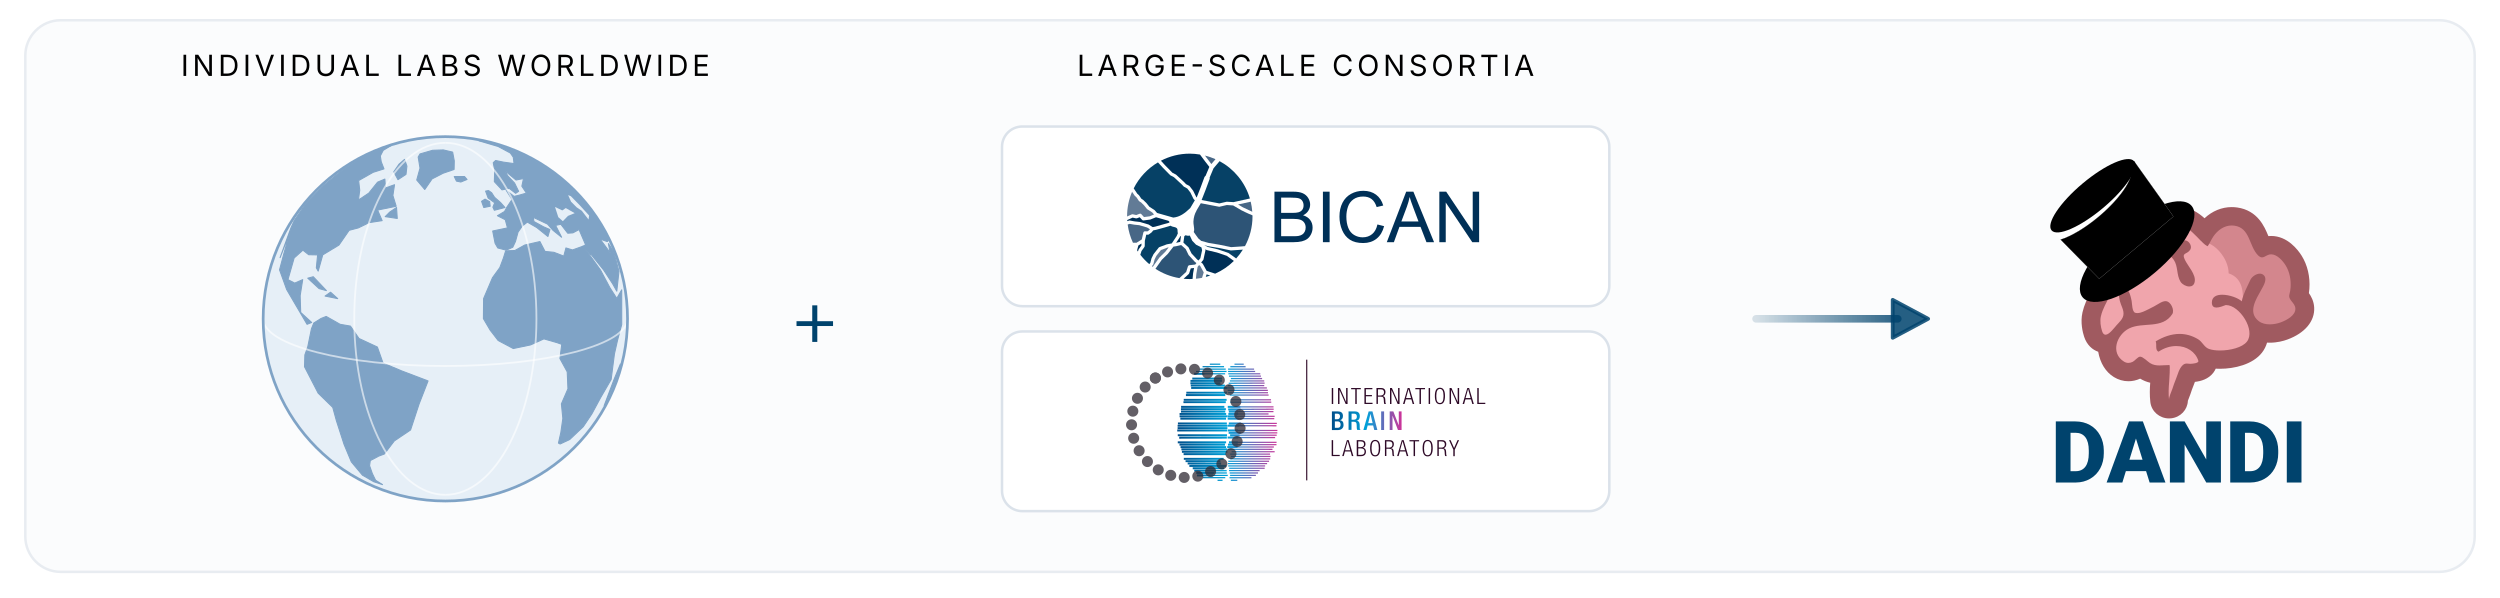
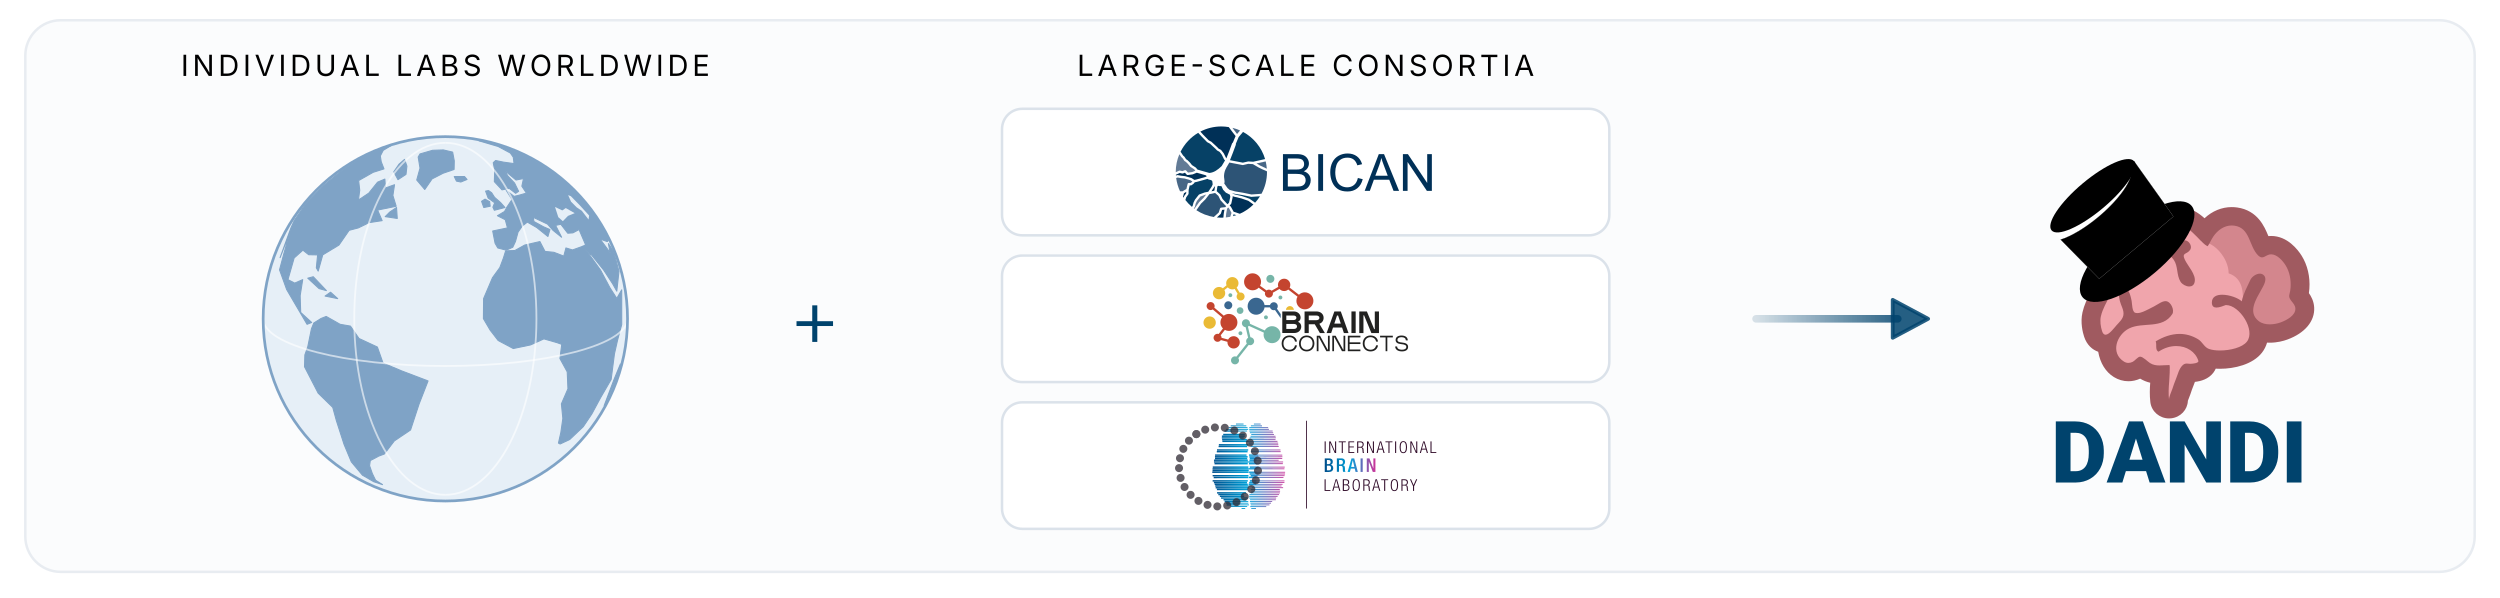
<svg xmlns="http://www.w3.org/2000/svg" viewBox="24 0 988 236" width="988" height="236" font-family="Inter, 'Helvetica Neue', Arial, sans-serif">
  <defs>
    <g id="globe">
      <circle r="100" fill="#e6eff7" />
      <g fill="#7fa3c6" stroke="#7fa3c6" stroke-width=".6" stroke-linejoin="round">
        <path d="M-29.6,-95.2 L-34.1,-92.5 -35.7,-89.4 -35.2,-86.2 -33.7,-82.3 -39.7,-80.4 -47.6,-75.9 -47,-70.6 -47.7,-65.2 -42,-69 -37.2,-75 -33.2,-76.7 -32.9,-71.8 -27.9,-73.6 -28.8,-67.7 -27,-61.8 -37.2,-59.7 -34.7,-53.9 -41.9,-52.8 -47.8,-49.9 -52.8,-48.6 -58.4,-40.5 -67.3,-35.1 -69.8,-26.2 -70.8,-28 -70.1,-35.1 -75,-35.2 -78.2,-37.7 -83,-33.4 -86.4,-21.5 -82.7,-19.6 -78.3,-21.5 -79.7,-12.7 -79.4,-3.5 -73.4,2 -75.9,3 -82.6,-8.4 -87.1,-16.1 -91,-26.9 -88.6,-35.9 -85.3,-47.6 -90.7,-33.6 -84.7,-50 -82.9,-54 -76.4,-63.5 -66.7,-73.3 -56.5,-81.7 -47,-88.1 A100,100 0 0 1 -29.6,-95.2 Z" />
        <path d="M-11.3,-71 L-7.3,-76.8 -1.3,-79.9 4.8,-82 4.9,-86.7 4,-91.5 -1.1,-92.7 -7,-92.5 -13.9,-90.5 -14.9,-88.8 -13.9,-82.7 -15.7,-76.2 Z" />
        <path d="M-22.4,-87.5 L-21.1,-83.8 -21.6,-79.3 -26,-76.4 -28.3,-80.7 -25.4,-84.9 Z" />
        <path d="M-26.4,-55.1 L-26.8,-61.1 -30.5,-58.6 -33,-56.1 Z" />
        <path d="M-75.5,-22.3 L-72.5,-23.1 -65.3,-15.5 -69.3,-16.6 Z" />
        <path d="M-63,-14.6 L-59.1,-11.1 -66,-12.5 Z" />
        <path d="M-72.2,2.3 L-68.2,-0.2 -65.4,-1.3 -57.8,3 -52.1,4 -47.4,10.8 -37.3,15.5 -34.2,24.3 -24.2,28.5 -9.5,34.1 -14.4,46.7 -19.1,61 -28,67 -33.5,74.2 -36.7,75.4 -41.2,77.8 -41.6,80.6 -40.1,84.9 -38.3,88.6 -34.5,91 -39.3,89.4 -45.5,85.8 -51.6,78.5 -55.6,68.9 -59.8,55.9 -61.8,48.6 -69.8,40.8 -77.3,26.3 -77.1,19.8 -75.5,15.3 -73.5,5.5 Z" />
        <path d="M33.1,-37.3 L31.9,-33.4 29.9,-28.1 25.9,-22.6 21,-11.1 20.9,-0.1 24.6,6.2 29,11.9 37.3,16.3 46.8,14.3 54.1,11 61.4,13.1 63.9,14 62.9,21.8 66.9,29.1 67.3,38.4 63.7,46.7 64.5,54.7 63.4,62.4 62.1,68.2 63,68.7 68.3,66.2 75.7,59.2 80.4,52.2 85.2,43.3 91,33.3 92.8,19.3 94.5,11.8 96.8,3.1 96.8,-15.9 94.1,-11.2 90.3,-17.1 85.2,-26.7 79.6,-34.5 76.9,-37.8 75.4,-39.8 69.8,-37.8 66.2,-38.9 65,-34.4 59.6,-36.5 54.7,-37 51.9,-42.4 43.6,-40.5 38.2,-37.5 Z" />
        <path d="M96.1,24.8 L94,32.8 88.3,45.4 87.2,47.6 92.6,33.3 Z" />
        <path d="M33.4,-37.7 L28.8,-38.9 27.3,-41.5 26,-48.2 34.1,-49.9 32.9,-54.4 28.6,-56.6 32.5,-58.9 33.8,-61.3 36.6,-65.5 33.4,-70.6 37.7,-67.2 40.3,-67.8 44.5,-69 42,-72.8 42.9,-77 38.8,-76.2 32.7,-81.3 34.3,-78.4 38,-74.5 40.2,-70 38.6,-68.9 35.1,-71.6 31.1,-70.8 26.9,-75.3 27.1,-81.6 26.3,-85.7 27.6,-86.9 31.9,-86 37.7,-85.2 37.3,-88.7 35.7,-91 29,-94.6 18.5,-97.7 A100,100 0 0 1 90,-43.7 L88.9,-42.4 84.9,-43.8 89.2,-38 90.5,-36 89.5,-41.3 92.4,-36.9 95.3,-26.1 94.1,-15.2 91.8,-19.3 86.9,-26.8 79.8,-35.6 79.6,-35.3 76.9,-37.8 75.4,-39.8 77,-40.6 73.4,-49 70,-47.2 67.2,-47 63.4,-51.9 60.5,-51.3 63.8,-44.8 59.1,-48.6 56.1,-52 48.3,-55.7 48.6,-53.4 53.9,-50.5 57.4,-49 56.3,-45.2 50.2,-50.1 45,-53.1 42.2,-50.9 39.9,-47.6 38.5,-42.5 37,-39.3 Z" />
        <path d="M26.9,-59.6 L32.7,-61.1 30.4,-63.7 27,-66.7 25.4,-69.2 23.7,-70.4 22.1,-70.1 23.5,-66.3 27.1,-63.7 26.1,-61.3 Z" />
        <path d="M21.1,-61.1 L19.9,-64.5 21.8,-65.7 24.3,-64.3 24.6,-61.8 Z" />
        <path d="M6.1,-75.6 L4.9,-78.1 10.5,-78.1 11.9,-76.5 8.5,-75.1 Z" />
      </g>
      <g fill="#e6eff7">
        <path d="M64.5,-53.6 L62,-55.8 60.2,-61.4 64.2,-59.5 66.1,-60.8 71,-58 67.3,-56.5 Z" />
        <path d="M67.4,-67.9 L68.9,-67.3 73.8,-62.3 78.9,-56.7 78.6,-54.5 74.9,-59.3 72.1,-61.2 69,-64.3 Z" />
      </g>
      <g fill="none" stroke="#ffffff" stroke-opacity=".6" stroke-width="1">
        <path d="M-100,0 A100,25.9 0 0 0 100,0" />
        <path d="M0,-96.6 A50,96.6 0 0 0 0,96.6" />
        <path d="M0,-96.6 A50,96.6 0 0 1 0,96.6" />
      </g>
      <circle r="100" fill="none" stroke="#7fa3c6" stroke-width="1.5" />
    </g>
  </defs>
  <rect width="1120" height="620" fill="#ffffff" />
  <rect x="34" y="8" width="968" height="218" rx="14" fill="#fbfcfd" stroke="#e8ecf1" />
  <text x="200" y="30" font-size="11.5" font-weight="400" letter-spacing="1.5" fill="#000000" text-anchor="middle">INDIVIDUAL LABS WORLDWIDE</text>
  <use href="#globe" transform="translate(200,126) scale(.72)" />
  <text x="346" y="137" font-size="32" font-weight="300" fill="#00436d" text-anchor="middle">+</text>
  <text x="540" y="30" font-size="11.5" font-weight="400" letter-spacing="1.5" fill="#000000" text-anchor="middle">LARGE-SCALE CONSORTIA</text>
  <g>
-     <rect x="420" y="50" width="240" height="71" rx="8" fill="#fff" stroke="#dbe2ea" />
-     <svg x="465.5" y="58" width="149" height="55" viewBox="0 0 85.5 31.5">
+     <rect x="420" y="43" width="240" height="50" rx="8" fill="#fff" stroke="#dbe2ea" />
+     <svg x="485.8" y="48" width="108.4" height="40" viewBox="0 0 85.5 31.5">
      <g fill="#486786">
        <path d="M5.579,20.992l.361-1.567c.042-.166.186-.281.359-.29l.554.027.446-.323.131-.16-.652-.407-1.766-.514-1.125-.12-1.053-.185-.45.15c.19,1.457.6,2.841,1.196,4.125l.804.014,1.194-.75Z" />
        <path d="M28.517,13.706c.837.418,1.636.793,2.125,1.002-.057-.78-.176-1.541-.354-2.281l-2.864.638,1.093.641Z" />
        <path d="M22.3,2.787c-.766-.345-1.568-.619-2.398-.825l1.459,1.929.939-1.104Z" />
      </g>
      <g fill="#2d5476">
        <path d="M26.301,13.276l-1.441-.091-1.683.394-.07-.006-4.139-.796-.941,1.59c.005.009-.01.059-.042.114-.411.711-.636,1.501-.688,2.416-.019.331.03.646.081.981.038.247.077.503.088.771.01.231-.022.448-.097.658l1.027,1.438.668.571,1.734.474,2.372.388,2.673.554,2.392-.161.755-.068c1.086-2.009,1.704-4.308,1.704-6.752,0-.078-.01-.153-.012-.231-.817-.297-2.443-1.114-2.524-1.155l-1.858-1.088Z" />
        <path d="M16.051,27.09c.044-.143.17-.244.319-.26l1.331-.147.276-.339-.344-.263-1.429-1.551-.662-1.355-1.021-.912-1.134.255-.618.096-1.281,1.65-1.354,1.326-1.452,2.05c1.612,1.058,3.452,1.788,5.43,2.119l1.541-1.412.399-1.258Z" />
      </g>
      <g fill="#003057">
        <path d="M2.872,16.698l1.122.198,1.165.129,1.969.579.937.586.548-.104,3.219-.911c0-.062.005-.125.014-.188,0-.048-.135-.213-.347-.269l-2.683-.764-1.293.524-1.531.2c-.121.019-.241-.024-.327-.12l-.552-.603-.621.238c-.062.026-.144.033-.22.016l-.766-.171-1.214.549c.005.083.006.168.013.25l.444-.148.124.007Z" />
        <path d="M3.945,22.484c.013.023.024.047.037.07l.019-.069h-.056Z" />
        <path d="M5.504,22.355l.012-.438-.703.441-.293,1.082c.064.099.121.202.187.299l.172-.52.625-.863Z" />
        <path d="M12.538,5.865l.819.425,1.854,1.72.405.435.754.395.075.081.788,1.018.732,1.48.069.06.863-2.2.887-2.398c.049-.132.144-.243.267-.315l.857-2.033-.933-1.199-1.193-1.599c-.754-.124-1.522-.204-2.311-.204-2.362,0-4.585.585-6.546,1.604l.916,1.003,1.696,1.729Z" />
        <path d="M14.143,20.587l-.772,1.166.919-.207.172-1.24c-.057-.018-.112-.04-.165-.066l-.155.348Z" />
        <path d="M22.66,23.959l-2.311-.552-.368-.18.041.185-.012.108-.441,2.037-.063.099-.458.562.339.258.059.088.852,1.551,1.929.634c1.589-.704,3.026-1.685,4.245-2.891-.58-.401-1.445-1.029-1.62-1.156l-2.191-.742Z" />
        <path d="M17.437,27.466l-.745.083-.355,1.121c-.022.066-.059.123-.108.166l-1.163,1.065c.463.045.931.071,1.405.071.213,0,.419-.023.63-.032l.122-1.287.213-1.188Z" />
      </g>
      <g fill="#627b96">
        <path d="M3.554,15.283l.775.172.752-.289c.146-.056.306-.018.411.096l.595.648,1.277-.166.996-.411-.388-.455-1.199-.777-.662-.827-.666-.662-.48-.312-.063-.08-.526-.788-.371-.328-.623-.919c-.728,1.71-1.132,3.59-1.132,5.566,0,.011.002.022.002.034l1.059-.478c.08-.035.163-.043.243-.022Z" />
        <path d="M10.93,23.765l.76-.983-.243.038-1.512.57-1.058,1.339-.389.793-.282,1.101-.055.087-.279.349c.066.05.132.1.199.149l1.495-2.102,1.364-1.34Z" />
        <path d="M18.826,26.991l-.252-.192-.328.401-.28,1.555-.109,1.147c.471-.046.935-.115,1.391-.205l.387-1.232-.809-1.474Z" />
      </g>
      <g fill="#064166">
        <path d="M7.792,25.259l.458-.93,1.163-1.484c.038-.052.097-.096.165-.121l1.682-.626,1.124-.209,1.105-1.662.277-.631c-.054-.185-.06-.37-.065-.536-.012-.365-.032-.564-.33-.738-.16-.093-.329-.129-.507-.166-.229-.049-.485-.103-.736-.285l-1.291.382-2.054.563-.587.113-.408.484-.601.435c-.08.056-.16.064-.199.069l-.386-.019-.323,1.403-.027,1.189c-.003.077-.027.148-.07.209l-.659.91-.27.857c.604.776,1.281,1.491,2.031,2.126l.232-.29.276-1.045Z" />
        <path d="M20.977,6.945c.031.122.024.25-.021.369l-.891,2.408-.913,2.325,4.016.772,1.687-.387,1.529.096,3.718-.829c-1.083-3.648-3.583-6.686-6.87-8.465l-1.373,1.616-.881,2.094Z" />
        <path d="M4.941,10.947l.544.797.434.289.751.739.647.808,1.194.773.541.637c.022,0,.046.006.071.014l3.604,1.025c1.474-.136,2.606-.958,3.845-2.152l1.046-1.767-.292-.292-.728-1.487-.701-.893-.791-.438-.427-.46-1.791-1.66-.85-.452-1.743-1.776-1.043-1.14c-2.355,1.392-4.27,3.439-5.498,5.896l.813,1.21.371.329Z" />
        <path d="M25.808,23.486l-.069-.011-2.705-.561-2.395-.394-.897-.244.862.431,2.264.532,2.375.817c.12.088,1.175.852,1.745,1.244.565-.621,1.075-1.29,1.523-2.004l-.214.019-2.488.169Z" />
        <path d="M16.471,20.108c-.165.037-.333.047-.517.031-.18-.017-.27-.054-.347-.091-.018-.009-.038-.012-.102,0-.024.006-.087.054-.128.086-.045.034-.093.071-.147.104l-.204,1.469,1.161,1.075.667,1.365,1.283,1.379.314.235.417-.511.393-1.812-.141-.634-1.235-.63-.858-.891-.555-1.178Z" />
        <path d="M20.1,29.487c.348-.092.69-.194,1.026-.31l-.842-.277-.184.587Z" />
      </g>
      <g fill="#003057">
        <path d="M35.671,21.608v-11.453h4.297c.875,0,1.577.116,2.105.348.528.232.942.589,1.242,1.07.3.482.449.986.449,1.512,0,.489-.133.95-.398,1.383s-.667.781-1.203,1.047c.692.203,1.226.55,1.598,1.039s.559,1.067.559,1.734c0,.536-.113,1.035-.34,1.496s-.507.816-.84,1.066-.751.438-1.254.566-1.118.191-1.848.191h-4.367ZM37.187,14.967h2.477c.672,0,1.153-.044,1.445-.133.386-.114.676-.305.871-.57s.293-.599.293-1c0-.38-.091-.715-.273-1.004s-.442-.486-.781-.594c-.339-.106-.919-.16-1.742-.16h-2.289v3.461ZM37.187,20.256h2.852c.489,0,.833-.019,1.031-.055.349-.062.641-.167.875-.312s.427-.358.578-.637.227-.601.227-.965c0-.427-.109-.798-.328-1.113s-.522-.536-.91-.664-.946-.191-1.676-.191h-2.648v3.938Z" />
        <path d="M46.663,21.608v-11.453h1.516v11.453h-1.516Z" />
        <path d="M59.022,17.592l1.516.383c-.317,1.245-.89,2.194-1.715,2.848s-1.835.98-3.027.98c-1.234,0-2.238-.251-3.012-.754s-1.362-1.23-1.766-2.184-.605-1.977-.605-3.07c0-1.192.228-2.233.684-3.121s1.104-1.562,1.945-2.023,1.767-.691,2.777-.691c1.146,0,2.109.292,2.891.875.781.584,1.325,1.404,1.633,2.461l-1.492.352c-.266-.833-.651-1.439-1.156-1.82-.505-.38-1.141-.57-1.906-.57-.88,0-1.616.211-2.207.633s-1.007.988-1.246,1.699-.359,1.444-.359,2.199c0,.974.142,1.824.426,2.551s.726,1.27,1.324,1.629,1.247.539,1.945.539c.849,0,1.567-.245,2.156-.734s.987-1.216,1.195-2.18Z" />
        <path d="M61.147,21.608l4.398-11.453h1.633l4.688,11.453h-1.727l-1.336-3.469h-4.789l-1.258,3.469h-1.609ZM64.452,16.904h3.883l-1.195-3.172c-.364-.963-.636-1.755-.812-2.375-.146.734-.352,1.464-.617,2.188l-1.258,3.359Z" />
        <path d="M73.062,21.608v-11.453h1.555l6.016,8.992v-8.992h1.453v11.453h-1.555l-6.016-9v9h-1.453Z" />
      </g>
    </svg>
-     <rect x="420" y="131" width="240" height="71" rx="8" fill="#fff" stroke="#dbe2ea" />
-     <svg x="463" y="139" width="154" height="55" viewBox="0 0 514 184">
+     <rect x="420" y="101" width="240" height="50" rx="8" fill="#fff" stroke="#dbe2ea" />
+     <svg x="499.6" y="108" width="80.9" height="36" viewBox="0 0 258.97 115.28">
+       <defs>
+         <style>
+         .bc-cls-1 {
+           fill: #76b5a8;
+         }
+ 
+         .bc-cls-2 {
+           fill: #c4442f;
+         }
+ 
+         .bc-cls-3 {
+           fill: #212120;
+         }
+ 
+         .bc-cls-4 {
+           fill: #eaba35;
+         }
+ 
+         .bc-cls-5 {
+           fill: #3a6790;
+         }
+       </style>
+       </defs>
+       <g>
+         <g>
+           <path class="bc-cls-1" d="M86.81,66.95c-3.98,0-7.46,2.17-9.32,5.39l-18.76-8.5c.03-.21.06-.41.06-.62,0-2.8-2.27-5.07-5.07-5.07s-5.07,2.27-5.07,5.07,2.08,4.85,4.71,5.03l3.13,13.36c-1.5.88-2.51,2.49-2.51,4.35,0,1.07.33,2.05.89,2.87l-13.14,16.65c-.57-.22-1.17-.35-1.82-.35-2.8,0-5.07,2.27-5.07,5.07s2.27,5.07,5.07,5.07,5.07-2.27,5.07-5.07c0-1.07-.33-2.05-.89-2.87l13.14-16.65c.57.22,1.17.35,1.82.35,2.8,0,5.07-2.27,5.07-5.07s-2.08-4.85-4.71-5.03l-3.13-13.36c.46-.27.86-.6,1.21-1l18.88,8.55c-.2.83-.32,1.69-.32,2.58,0,5.94,4.82,10.76,10.76,10.76s10.76-4.82,10.76-10.76-4.82-10.76-10.76-10.76Z" />
+           <circle class="bc-cls-1" cx="84.66" cy="7.07" r="5.07" />
+           <path class="bc-cls-1" d="M46.34,51.49c2.35,0,4.25-1.91,4.25-4.26s-1.91-4.25-4.25-4.25-4.26,1.91-4.26,4.25,1.91,4.26,4.26,4.26Z" />
+           <circle class="bc-cls-1" cx="97.37" cy="30.64" r="2.48" />
+           <circle class="bc-cls-1" cx="79.07" cy="55.76" r="2.48" />
+           <circle class="bc-cls-1" cx="34" cy="27.74" r="2.48" />
+           <circle class="bc-cls-1" cx="46.74" cy="75.89" r="2.48" />
+         </g>
+         <g>
+           <path class="bc-cls-2" d="M38.14,79.59c-3.04,0-5.67,1.74-6.96,4.28l-8.26-2.21c0-1.21-.45-2.31-1.16-3.19l5.3-6.82c1.53.83,3.28,1.3,5.14,1.3,5.94,0,10.76-4.82,10.76-10.76s-4.82-10.76-10.76-10.76c-2.46,0-4.72.83-6.53,2.22l-11.97-10.17c.26-.61.41-1.28.41-1.99,0-2.8-2.27-5.07-5.07-5.07s-5.07,2.27-5.07,5.07,2.27,5.07,5.07,5.07c1,0,1.93-.3,2.71-.8l11.81,10.03c-1.33,1.79-2.12,4-2.12,6.4,0,3,1.23,5.71,3.21,7.66l-5.4,6.95c-.45-.13-.91-.22-1.4-.22-2.8,0-5.07,2.27-5.07,5.07s2.27,5.07,5.07,5.07c1.74,0,3.27-.88,4.18-2.21l8.33,2.23c-.02.21-.03.43-.03.65,0,4.31,3.5,7.81,7.81,7.81s7.81-3.5,7.81-7.81-3.5-7.81-7.81-7.81Z" />
+           <path class="bc-cls-2" d="M128.34,24.1c-2.93,0-5.58,1.18-7.53,3.08l-11.75-9.04c.52-1.05.83-2.23.83-3.48,0-4.31-3.5-7.81-7.81-7.81s-7.81,3.5-7.81,7.81c0,.88.15,1.73.42,2.52l-8.43,4.85c-.9-.84-2.11-1.36-3.44-1.36-1.14,0-2.18.39-3.03,1.03l-8.16-5.89c.79-1.5,1.25-3.21,1.25-5.02,0-5.94-4.82-10.76-10.76-10.76s-10.76,4.82-10.76,10.76,4.82,10.76,10.76,10.76c3.05,0,5.79-1.27,7.75-3.31l8.16,5.9c-.17.51-.28,1.04-.28,1.61,0,2.8,2.27,5.07,5.07,5.07s5.07-2.27,5.07-5.07c0-.38-.05-.75-.13-1.11l8.43-4.84c1.43,1.65,3.54,2.7,5.9,2.7,1.98,0,3.78-.74,5.16-1.95l11.75,9.04c-.89,1.57-1.41,3.37-1.41,5.3,0,5.94,4.82,10.76,10.76,10.76s10.76-4.82,10.76-10.76-4.82-10.76-10.76-10.76Z" />
+         </g>
+         <circle class="bc-cls-5" cx="31.38" cy="40.48" r="5.07" transform="translate(-8.46 8.29) rotate(-13.28)" />
+         <circle class="bc-cls-4" cx="7.81" cy="62.4" r="7.81" transform="translate(-52.83 45.74) rotate(-67.5)" />
+         <path class="bc-cls-4" d="M46.96,24.34c-.41,0-.81.06-1.19.15l-3.78-6.33c1.44-1.42,2.33-3.38,2.33-5.56,0-4.31-3.5-7.81-7.81-7.81s-7.81,3.5-7.81,7.81c0,.93.17,1.81.47,2.64l-4.64,3.72c-1.33-1.04-3-1.67-4.82-1.67-4.31,0-7.81,3.5-7.81,7.81s3.5,7.81,7.81,7.81,7.81-3.5,7.81-7.81c0-1.41-.38-2.73-1.03-3.87l4.24-3.4c1.43,1.58,3.49,2.58,5.79,2.58,1.06,0,2.06-.21,2.98-.59l3.71,6.21c-.81.9-1.31,2.07-1.31,3.37,0,2.8,2.27,5.07,5.07,5.07s5.07-2.27,5.07-5.07-2.27-5.07-5.07-5.07Z" />
+         <path class="bc-cls-4" d="M113.96,46.29c.15,0,.29.02.44.02-.14-2.67-2.34-4.8-5.04-4.8s-4.88,2.11-5.04,4.77h9.65Z" />
+         <path class="bc-cls-5" d="M97.73,51.64l-4.77-6.84c.67-.86,1.08-1.92,1.08-3.1,0-2.8-2.27-5.07-5.07-5.07-2.27,0-4.18,1.51-4.82,3.57h-6.88c-.73-5.23-5.21-9.26-10.64-9.26-5.94,0-10.76,4.82-10.76,10.76s4.82,10.76,10.76,10.76c5.43,0,9.91-4.03,10.64-9.26h6.88c.64,2.06,2.54,3.57,4.82,3.57.54,0,1.04-.11,1.53-.26l7.24,10.37v-5.24Z" />
+       </g>
+       <g>
+         <path class="bc-cls-3" d="M99.73,48.29h14.23c5.82,0,8.96,3.85,8.96,7.86,0,2.46-1.15,4.15-3.29,5.23,2.63,1.12,4.1,3.16,4.1,6.05,0,4.26-3.18,8.18-8.98,8.18h-15.02v-27.33ZM104.83,53.44v5.8h8.8c2.43,0,3.96-1.1,3.96-2.93s-1.52-2.88-3.96-2.88h-8.8ZM114.43,70.46c2.41,0,3.96-1.2,3.96-3.16s-1.54-3.18-3.96-3.18h-9.6v6.34h9.6Z" />
+         <path class="bc-cls-3" d="M127.94,48.29h14.93c5.25,0,9.16,3.16,9.16,8.11,0,3.6-2.06,6.36-5.37,7.53l6.96,11.69h-6.29l-6.49-11.09h-7.61v11.09h-5.3v-27.33ZM142.67,59.38c2.49,0,4.03-1.14,4.03-2.98s-1.59-2.96-4.03-2.96h-9.43v5.94h9.43Z" />
+         <path class="bc-cls-3" d="M165.68,48.29h8.08l9.78,27.33h-5.84l-2.31-6.97h-11.46l-2.32,6.97h-5.79l9.85-27.33ZM173.76,63.69l-3.4-10.25h-1.37l-3.41,10.25h8.18Z" />
+         <path class="bc-cls-3" d="M187.25,48.29h5.35v27.33h-5.35v-27.33Z" />
+         <path class="bc-cls-3" d="M197.15,48.29h9.63l9.23,22.38h.79v-22.38h5.3v27.33h-9.63l-9.23-22.39h-.79v22.39h-5.3v-27.33Z" />
+         <path class="bc-cls-3" d="M98.93,88.83c0-5.83,3.93-10.12,9.86-10.12,5.54,0,9.03,3.53,9.45,7.76h-2.46c-.44-3.14-2.96-5.62-7.03-5.62-4.5,0-7.53,3.25-7.53,7.98s2.95,7.93,7.53,7.93c4.04,0,6.58-2.4,7.03-5.61h2.46c-.42,4.26-3.93,7.76-9.45,7.76-6,0-9.86-4.33-9.86-10.06Z" />
+         <path class="bc-cls-3" d="M120.87,88.85c0-5.94,4.05-10.15,9.76-10.15s9.74,4.21,9.74,10.15-4.04,10.04-9.74,10.04-9.76-4.15-9.76-10.04ZM138.08,88.83c0-4.71-3.05-7.99-7.46-7.99s-7.46,3.25-7.46,7.99,3.03,7.92,7.46,7.92,7.46-3.2,7.46-7.92Z" />
+         <path class="bc-cls-3" d="M143.33,79.02h4.15l9.55,17.54h.5v-17.54h2.21v19.6h-4.16l-9.55-17.53h-.49v17.53h-2.21v-19.6Z" />
+         <path class="bc-cls-3" d="M163.02,79.02h4.15l9.55,17.54h.5v-17.54h2.21v19.6h-4.16l-9.55-17.53h-.49v17.53h-2.21v-19.6Z" />
+         <path class="bc-cls-3" d="M182.71,79.02h15.88v2.15h-13.67v6.21h13.67v2.15h-13.67v6.94h13.67v2.15h-15.88v-19.6Z" />
+         <path class="bc-cls-3" d="M201.55,88.83c0-5.83,3.93-10.12,9.86-10.12,5.54,0,9.03,3.53,9.45,7.76h-2.46c-.44-3.14-2.96-5.62-7.03-5.62-4.5,0-7.53,3.25-7.53,7.98s2.95,7.93,7.53,7.93c4.04,0,6.58-2.4,7.03-5.61h2.46c-.42,4.26-3.93,7.76-9.45,7.76-6,0-9.86-4.33-9.86-10.06Z" />
+         <path class="bc-cls-3" d="M232.65,81.16v17.45h-2.17v-17.45h-6.99v-2.15h16.14v2.15h-6.98Z" />
+         <path class="bc-cls-3" d="M242.6,92.64h2.46c.05,2.66,2.31,4.11,6.03,4.11s5.6-1.35,5.6-3.6-2.28-3.11-6.42-3.49c-4.43-.4-7.12-1.88-7.12-5.31,0-3.62,3.09-5.59,7.48-5.59,4.86,0,7.88,2.35,7.93,6.16h-2.47c-.05-2.58-1.91-4.05-5.48-4.05-3.31,0-5.17,1.34-5.17,3.41,0,2.29,2.12,3.03,5.82,3.35,4.75.41,7.71,1.97,7.71,5.57s-2.95,5.67-7.75,5.67c-5.17,0-8.58-2.36-8.62-6.22Z" />
+       </g>
+     </svg>
+     <rect x="420" y="159" width="240" height="50" rx="8" fill="#fff" stroke="#dbe2ea" />
+     <svg x="484" y="164" width="112" height="40" viewBox="0 0 514 184">
      <linearGradient id="ibl-grad-1" gradientUnits="userSpaceOnUse" x1="87.181" y1="93.26" x2="219.538" y2="93.26">
        <stop offset="0" stop-color="#004F8C" />
        <stop offset="0.494" stop-color="#00A1D9" />
        <stop offset="1" stop-color="#CC3399" />
      </linearGradient>
      <linearGradient id="ibl-grad-2" gradientUnits="userSpaceOnUse" x1="291.735" y1="91.248" x2="383.792" y2="91.248">
        <stop offset="0" stop-color="#004F8C" />
        <stop offset="0.494" stop-color="#00A1D9" />
        <stop offset="1" stop-color="#CC3399" />
      </linearGradient>
      <path fill="url(#ibl-grad-1)" d="M158.1,170.8v-1.6h8.5v1.6H158.1z M140.5,170.8v-1.6h6.6v1.6H140.5z M121.1,167.3l0-1.6l29.6,0l0,1.6       L121.1,167.3z M156.3,167.4v-1.6h29v1.6H156.3z M113.3,164.8v-2.6h21.1v0.5H154v1.6h-19.7v0.5H113.3z M157.1,164.3v-1.6h34.1       v1.6H157.1z M112.4,161.6v-2.6H136v0.5h16.8v1.6H136v0.5H112.4z M156.5,161.1v-1.6h37.5v1.6H156.5z M109.7,158.5V156h28v0.5       h14.9v1.6h-14.9v0.5H109.7z M155.7,158v-1.6h40.4v1.6H155.7z M107.7,155.4v-2.6h41.5v2.6H107.7z M155.9,154.9v-1.6h46.9v1.6       H155.9z M103.2,152.3v-2.6h48.5v2.6H103.2z M154.6,151.8v-1.6h48.8v1.6H154.6z M101,149.1l0-2.6l44.2,0.1l0,2.6L101,149.1z        M154.2,148.7v-1.6H206v1.6H154.2z M98.2,146v-2.6h46.1v2.6H98.2z M154.7,145.5V144h53.9v1.6H154.7z M95.9,142.9v-2.6h52.6v2.6       H95.9z M157.3,142.4l0-1.6l52.8,0.1l0,1.6L157.3,142.4z M158.2,139.3v-1.6h52.3v1.6H158.2z M95.6,136.7v-2.6h56.3v2.6H95.6z        M157.2,136.2v-1.6h52.7v1.6H157.2z M93.4,133.5V131h60.1v2.6H93.4z M159.1,133v-1.6h56.9v1.6H159.1z M92.7,130.4v-2.6h60.6       v2.6H92.7z M153.9,129.8l0-1.6l59.2,0.1l0,1.6L153.9,129.8z M91.6,127.4v-2.6h60.2v2.6H91.6z M153.3,127.3v-2.6h13.6v0.5H215       v1.6h-48.1v0.5H153.3z M154.3,124.2v-2.6h12.8v0.5h51.3v1.6h-51.3v0.5H154.3z M90.2,124.2v-2.6h60.1v2.6H90.2z M155.6,121.1       v-2.6h11.8v0.5h51.1v1.6h-51.1v0.5H155.6z M87.9,121.1v-2.6h63.9v2.6H87.9z M89.8,112.4l63-0.1l0,2.6l-63,0.1L89.8,112.4z        M153.8,114.8v-2.6h13.6v0.5h49.2v1.6h-49.2v0.5H153.8z M157.1,111.7v-2.6h12.5v0.5h49.1v1.6h-49.1v0.5H157.1z M87.9,111.7       v-2.6H153v2.6H87.9z M155.2,108.6V106h16.1v0.5h48.2v1.6h-48.2v0.5H155.2z M154.1,105.4v-2.6h13.5v0.5h52v1.6h-52v0.5H154.1z        M87.2,105.4v-2.6h66.1v2.6H87.2z M87.7,102.3v-2.6h65.8v2.6H87.7z M87.7,99.2v-2.6h66v2.6H87.7z M154.1,99.1l0-2.6l15.1,0       l0,0.5l49.2,0.1l0,1.6l-49.2-0.1l0,0.5L154.1,99.1z M155.4,96.1v-2.6h15.9V94h47.6v1.6h-47.6v0.5H155.4z M88.1,96.1v-2.6h64.7       v2.6H88.1z M153.9,89.8v-2.6h14.6v0.5h47v1.6h-47v0.5H153.9z M91.3,89.8v-2.6h60.4v2.6H91.3z M154,86.7v-2.6h12.4v0.5H216v1.6       h-49.6v0.5H154z M90.3,86.7v-2.6h63.3v2.6H90.3z M154.8,83.6V81h13v0.5h40.1v1.6h-40.1v0.5H154.8z M90.3,83.6V81h61.6v2.6H90.3       z M155.4,80.5v-2.6h12.2v0.5h46.8V80h-46.8v0.5H155.4z M92.2,80.5v-2.6h58.5v2.6H92.2z M154.5,75l16.6-0.1l0,0.5l43.6-0.2       l0,1.6L171.2,77l0,0.5l-16.6,0.1L154.5,75z M92.1,77.3v-2.6h59.4v2.6H92.1z M154,74.2v-2.6h16.6v0.5h43.9v1.6h-43.9v0.5H154z        M92.3,74.2v-2.6h57.2v2.6H92.3z M95.4,68v-2.6h56V68H95.4z M157.4,67.5v-1.6h54.1v1.6H157.4z M95.8,64.9v-2.6h56.7v2.6H95.8z        M157.8,64.4v-1.6h53.4v1.6H157.8z M98.7,58.6V56h52v2.6H98.7z M156.8,58.1v-1.6H208v1.6H156.8z M99.2,55.5v-2.6h53.7v2.6H99.2       z M154.6,55v-1.6h52.6V55H154.6z M154,51.9v-1.6h53v1.6H154z M105.6,49.2v-2.6h48.1v2.6H105.6z M154.1,48.7v-1.6h51.6v1.6       H154.1z M105.1,46.1v-2.6h45.1v2.6H105.1z M154,45.6v-1.6h48.2v1.6H154z M104.6,43v-2.6h39.7V43H104.6z M155.2,40.9l47.5-0.2       l0,1.6l-47.5,0.2L155.2,40.9z M104.7,39.9v-2.6h41.6v2.6H104.7z M156.8,39.4v-1.6h45.4v1.6H156.8z M107.1,36.8v-2.6h39.2v2.6       H107.1z M158.1,36.3v-1.6h41.3v1.6H158.1z M155.6,33.1v-1.6h42.3v1.6H155.6z M109.5,30.5v-2.6H123v0.5h27.5V30H123v0.5H109.5z        M154.7,30v-1.6H197V30H154.7z M154.4,26.9v-1.6h35.8v1.6H154.4z M112,26.9v-1.6h40.4v1.6H112z M154.4,23.8v-1.6h34.4v1.6       H154.4z M117,23.8v-1.6h34.3v1.6H117z M157.4,20.6v-1.6h20.2v1.6H157.4z M120.7,20.6v-1.6h28.4v1.6H120.7z M162.9,17.3v-1.6       h12.2v1.6H162.9z M130.3,17.3v-1.6h13.8v1.6H130.3z" />
      <g fill="#2E0927">
        <path d="M291.5,48h1.9v21.1h-1.9V48z" />
        <path d="M299.8,48h2.5l8.1,18.4h0.1V48h1.9v21.1h-2.5l-8.1-18.4h-0.1v18.4h-1.9V48z" />
        <path d="M322.5,49.6h-5.4V48h12.8v1.6h-5.4v19.5h-1.9V49.6z" />
        <path d="M334.7,48h10.5v1.6h-8.6v7.7h8v1.6h-8v8.6h8.8v1.6h-10.7V48z" />
        <path d="M350.7,48h6.3c3.5,0,5.5,2,5.5,5.3c0,2.5-1,4.8-3.8,5.3v0.1c2.6,0.2,3.5,1.7,3.6,5l0.1,2.3         c0,1.2,0.1,2.3,0.9,3.1H361c-0.4-0.7-0.5-1.8-0.6-3l-0.1-1.8c-0.1-3.7-0.8-4.9-4.2-4.9h-3.6v9.6h-1.9V48z M352.6,57.9h3.3         c3,0,4.7-1.4,4.7-4.1c0-2.6-1.1-4.1-4.5-4.1h-3.5V57.9z" />
        <path d="M368.5,48h2.5l8.1,18.4h0.1V48h1.9v21.1h-2.5l-8.1-18.4h-0.1v18.4h-1.9V48z" />
        <path d="M391.9,48h2.4l6.2,21.1h-2l-1.7-6.1h-7.4l-1.7,6.1h-2L391.9,48z M396.3,61.3l-3.3-11.9H393l-3.3,11.9         H396.3z" />
        <path d="M407.4,49.6h-5.4V48h12.8v1.6h-5.4v19.5h-1.9V49.6z" />
        <path d="M419.6,48h1.9v21.1h-1.9V48z" />
        <path d="M434.5,47.6c4.3,0,6.7,3.3,6.7,10.9s-2.4,10.9-6.7,10.9c-4.3,0-6.7-3.3-6.7-10.9S430.1,47.6,434.5,47.6z          M434.5,67.8c3,0,4.8-2.5,4.8-9.3c0-6.8-1.8-9.3-4.8-9.3c-3,0-4.8,2.5-4.8,9.3C429.6,65.4,431.4,67.8,434.5,67.8z" />
        <path d="M447.3,48h2.5l8.1,18.4h0.1V48h1.9v21.1h-2.5l-8.1-18.4h-0.1v18.4h-1.9V48z" />
        <path d="M470.7,48h2.4l6.2,21.1h-2l-1.7-6.1h-7.4l-1.7,6.1h-2L470.7,48z M475.1,61.3l-3.3-11.9h-0.1l-3.3,11.9         H475.1z" />
        <path d="M483.9,48h1.9v19.5h8.7v1.6h-10.6V48z" />
      </g>
      <path fill="url(#ibl-grad-2)" d="M291.7,78.9h8c3.7,0,6.6,1.6,6.6,6c0,3-1.2,4.8-3.6,5.6v0.1c2.7,0.5,4.4,2.1,4.4,6.3c0,4.1-3,6.7-7.6,6.7       h-7.8V78.9z M298.8,89.3c2.4,0,3.6-1.6,3.6-3.9c0-2.9-1.8-3.5-4-3.5h-2.8v7.4H298.8z M299.6,100.6c2.3,0,3.6-1.5,3.6-4.3       c0-2.7-1.6-4.2-3.9-4.2h-3.7v8.5H299.6z M313.7,78.9h8.7c3.4,0,6.2,1.7,6.2,6.3c0,3.2-1.4,5.6-4.1,6v0.1c2.4,0.2,3.7,1.6,3.9,5       c0,1.6,0.1,3.5,0.1,5c0.1,1.2,0.7,1.8,1.2,2.1h-4.4c-0.4-0.4-0.6-1.2-0.7-2.2c-0.1-1.5-0.1-2.9-0.2-4.7       c-0.1-2.7-0.9-3.9-3.6-3.9h-3.2v10.7h-3.9V78.9z M320.8,89.9c2.5,0,3.9-1.5,3.9-4c0-2.6-1.1-4-3.7-4h-3.3v8H320.8z M340.3,78.9       h5l6.5,24.6h-4.1l-1.5-6H339l-1.6,6h-4.1L340.3,78.9z M345.5,94.4l-2.8-12.1h-0.1l-2.9,12.1H345.5z M356.8,78.9h3.9v24.6h-3.9       V78.9z M368.1,78.9h4.8l7.1,18.3h0.1V78.9h3.7v24.6H379l-7.1-18.8h-0.1v18.8h-3.7V78.9z" />
      <g fill="#2E0927">
        <path d="M291.4,116.9h1.9v19.5h8.7v1.6h-10.6V116.9z" />
        <path d="M311.5,116.9h2.4l6.2,21.1h-2l-1.7-6.1h-7.4l-1.7,6.1h-2L311.5,116.9z M315.9,130.3l-3.3-11.9h-0.1         l-3.3,11.9H315.9z" />
        <path d="M324.6,116.9h5.8c4.1,0,5.7,2.2,5.7,5.3c0,2.1-1.1,4-3.3,4.6v0.1c2.6,0.5,3.9,2.5,3.9,5.3         c0,3.7-2.4,5.9-6.4,5.9h-5.8V116.9z M326.5,126.2h3c3.3,0,4.7-1.4,4.7-3.8c0-2.8-1.4-3.8-4.4-3.8h-3.3V126.2z M326.5,136.4h3.5         c3.3,0,4.9-1.5,4.9-4.3c0-2.8-1.6-4.3-4.9-4.3h-3.5V136.4z" />
        <path d="M348.9,116.6c4.3,0,6.7,3.3,6.7,10.9s-2.4,10.9-6.7,10.9c-4.3,0-6.7-3.3-6.7-10.9S344.6,116.6,348.9,116.6         z M348.9,136.8c3,0,4.8-2.5,4.8-9.3c0-6.8-1.8-9.3-4.8-9.3c-3,0-4.8,2.5-4.8,9.3C344.1,134.3,345.9,136.8,348.9,136.8z" />
        <path d="M361.8,116.9h6.3c3.5,0,5.5,2,5.5,5.3c0,2.5-1,4.8-3.8,5.3v0.1c2.6,0.2,3.5,1.7,3.6,5l0.1,2.3         c0,1.2,0.1,2.3,0.9,3.1h-2.2c-0.4-0.7-0.5-1.8-0.6-3l-0.1-1.8c-0.1-3.7-0.8-4.9-4.2-4.9h-3.6v9.6h-1.9V116.9z M363.7,126.8h3.3         c3,0,4.7-1.4,4.7-4.1c0-2.6-1.1-4.1-4.5-4.1h-3.5V126.8z" />
        <path d="M384.1,116.9h2.4l6.2,21.1h-2l-1.7-6.1h-7.4l-1.7,6.1h-2L384.1,116.9z M388.5,130.3l-3.3-11.9h-0.1         l-3.3,11.9H388.5z" />
        <path d="M399.6,118.5h-5.4v-1.6h12.8v1.6h-5.4V138h-1.9V118.5z" />
        <path d="M418.3,116.6c4.3,0,6.7,3.3,6.7,10.9s-2.4,10.9-6.7,10.9c-4.3,0-6.7-3.3-6.7-10.9S413.9,116.6,418.3,116.6         z M418.3,136.8c3,0,4.8-2.5,4.8-9.3c0-6.8-1.8-9.3-4.8-9.3c-3,0-4.8,2.5-4.8,9.3C413.4,134.3,415.2,136.8,418.3,136.8z" />
        <path d="M431.1,116.9h6.3c3.5,0,5.5,2,5.5,5.3c0,2.5-1,4.8-3.8,5.3v0.1c2.6,0.2,3.5,1.7,3.6,5l0.1,2.3         c0,1.2,0.1,2.3,0.9,3.1h-2.2c-0.4-0.7-0.5-1.8-0.6-3l-0.1-1.8c-0.1-3.7-0.8-4.9-4.2-4.9H433v9.6h-1.9V116.9z M433,126.8h3.3         c3,0,4.7-1.4,4.7-4.1c0-2.6-1.1-4.1-4.5-4.1H433V126.8z" />
        <path d="M452.3,129.6l-5.7-12.7h2l4.6,10.5l4.6-10.5h2l-5.7,12.7v8.5h-1.9V129.6z" />
      </g>
      <line fill="none" stroke="#2E0927" stroke-width="1.5" stroke-miterlimit="10" x1="258.4" y1="10.5" x2="258.4" y2="170.1" />
      <g opacity="0.75" fill="#2F2933">
        <circle cx="58.3" cy="34.8" r="7.3" />
        <circle cx="58.3" cy="34.8" r="7.3" />
        <circle cx="44.8" cy="46.7" r="7.3" />
        <circle cx="34.6" cy="61.6" r="7.3" />
        <circle cx="28.5" cy="78.6" r="7.3" />
        <circle cx="26.8" cy="96.6" r="7.3" />
        <circle cx="29.6" cy="114.4" r="7.3" />
        <circle cx="36.8" cy="130.9" r="7.3" />
        <circle cx="47.8" cy="145.2" r="7.3" />
        <circle cx="62.1" cy="156.2" r="7.3" />
        <circle cx="78.6" cy="163.4" r="7.3" />
        <circle cx="96.4" cy="166.2" r="7.3" />
        <circle cx="114.4" cy="164.5" r="7.3" />
        <circle cx="131.3" cy="158.4" r="7.3" />
        <circle cx="166.4" cy="118.7" r="7.3" />
        <circle cx="170.3" cy="101.2" r="7.3" />
        <circle cx="169.8" cy="83.1" r="7.3" />
        <circle cx="164.7" cy="65.8" r="7.3" />
        <circle cx="127.3" cy="28.3" r="7.3" />
        <circle cx="110" cy="23.3" r="7.3" />
        <circle cx="92" cy="22.7" r="7.3" />
        <circle cx="74.4" cy="26.7" r="7.3" />
        <circle cx="146.2" cy="148.3" r="7.3" />
        <circle cx="158.2" cy="134.8" r="7.3" />
        <circle cx="155.6" cy="50.3" r="7.3" />
        <circle cx="142.8" cy="37.5" r="7.3" />
      </g>
    </svg>
  </g>
  <linearGradient id="arrow-grad" gradientUnits="userSpaceOnUse" x1="718" y1="0" x2="776" y2="0">
    <stop offset="0" stop-color="#00436d" stop-opacity=".15" />
    <stop offset="1" stop-color="#00436d" stop-opacity=".85" />
  </linearGradient>
  <path d="M718,126 H774" stroke="url(#arrow-grad)" stroke-width="3" stroke-linecap="round" fill="none" />
  <path d="M772,118.5 L786,126 L772,133.5 Z" fill="#00436d" fill-opacity=".85" stroke="#00436d" stroke-opacity=".85" stroke-width="1.5" stroke-linejoin="round" />
  <svg x="820" y="61" width="130" height="130" viewBox="0 0 1700 1700">
    <g transform="translate(-0.5226028,24.32385)">
      <g transform="translate(149.3439)">
        <g transform="translate(199.3195,246.5289)">
          <polygon fill="#d3868d" points="1142.1,457.4 1119.8,596.9 951.7,664.8 844.1,536.5 647.5,235.3 641.1,162.5 774.5,40.4 922.4,162.5 1058.1,227.2 " />
          <path fill="#f0a5ac" d="m 422.6,67.3 c 90,0 174.3,32.4 199.7,115.4 58.2,-4.8 137.9,80.5 137.9,161.3 76.6,26.1 76.6,102.4 73.3,169.1 -2.2,44.5 28.1,90.8 91.1,139.2 L 833.5,751 676.4,790 608.9,848.4 557,877.8 461.4,1038.4 381.5,877.8 258.4,848.4 144.8,790 122.3,718.5 55.7,631.5 84.8,461.3 v -164 L 258.5,125 c 49.3,-38.5 104,-57.7 164.1,-57.7 z" />
          <path fill="#a05a60" d="m 1029.3,597.5 c -16.4,6 -36.6,10.2 -56.5,10.2 -20.5,0 -40.9,-4.5 -56.4,-16.3 C 857,546.4 901.8,478 929,428.9 c 10.3,-18.7 31.9,-52.5 14.9,-72.9 -6.1,-7.3 -14,-10.3 -22.4,-10.3 -19.5,0 -41.6,16.4 -48.9,32 -16.9,36.5 -36.4,71.4 -44.7,111.1 -16.5,-16.7 -63.3,-34.2 -101.1,-34.2 -29.3,0 -53.3,10.6 -53.3,40.5 0,19.6 10.4,25.8 23.8,25.8 15.5,0 35.2,-8.1 47.5,-12.8 h 2.4 c 68.8,0 153.8,129.4 107.6,188.8 -23.8,30.7 -86.7,45.9 -139.2,45.9 -22.2,0 -42.6,-2.7 -57.4,-8.2 -24.5,-8.9 -33.2,-36.3 -55.7,-49.9 -31.9,-19.2 -64.1,-27.6 -95.8,-27.6 -42.2,0 -83.7,14.7 -123.4,38.4 6.8,16 -4.4,46 14.8,53.4 29.8,-20 61.7,-29.1 91.4,-29.1 53.2,0 99.4,29 114.2,76.3 3.9,12.4 -31.2,15.5 -41.1,15.5 -0.8,0 -1.4,0 -1.8,0 -6.1,-0.5 -11.5,-1.3 -16.5,-1.3 -7.2,0 -13.8,1.5 -20.7,7.7 -19.7,17.5 -26,48.6 -35.6,71.8 -6.9,16.7 -12.9,33.7 -18.4,50.9 -5,15.5 -19.1,42.8 -17.3,58.7 -3.7,-32.2 -2.1,-64.1 0.7,-96.3 0.7,-8 5.8,-84.6 1.2,-84.8 -1.9,-0.1 -3.7,-0.1 -5.5,-0.1 -15.6,0 -30.8,1.9 -45.8,1.9 -16.7,0 -33.2,-2.4 -49.1,-12.4 -12.2,-7.7 -36.5,-33 -50.7,-33 -0.3,0 -0.6,0 -0.9,0 -11.9,1 -26.4,21.1 -37.6,26.6 -7.5,3.7 -15,5.7 -22.5,5.7 -7.7,0 -15.3,-2.2 -22.8,-6.8 -72.1,-44.8 -37.4,-139.9 27,-171.6 70.7,-34.8 171.6,5.3 222.8,-74.2 12.7,-19.6 -7.5,-66.7 -35,-66.7 -10.2,0 -21.6,4.9 -35,13.2 -16.9,10.3 -34.5,19.8 -52.5,28.4 -16.2,7.8 -38.1,20.1 -58,20.1 -3.6,0 -7.2,-0.4 -10.7,-1.4 -17.4,-4.7 -16.3,-47.9 -19,-61.4 -3.5,-17.5 -14,-69.8 -39.8,-69.8 -3,0 -6.3,0.7 -9.7,2.3 -23.2,10.5 -15.9,49.3 -11.4,67.8 5.8,23.9 22.7,47.6 18.3,73.2 -3.6,21 -21.6,36.8 -35.3,52.1 -12.2,13.5 -37.7,49.1 -56.9,49.1 -7.3,0 -13.6,-5.1 -18,-18.5 -7.4,-22.5 -11.6,-53.3 -6.1,-76.8 8.7,-37.8 29.3,-71.8 46.3,-106.3 4.1,-8.2 -8.7,-38.1 -10.9,-47.5 -2.9,-12.9 -5.8,-26 -7.1,-39.1 -2.9,-28.4 0.9,-57.6 19.8,-80.4 23.4,-28.5 63.9,-47.4 99,-58.3 24.9,-7.7 57.8,-13 91.5,-13 54.1,0 110,13.6 137.5,52.2 23.8,33.5 13.8,79.5 35.7,114.2 8.3,13.1 27.9,24.2 45,24.2 12.8,0 24.1,-6.3 27.8,-22.8 8.8,-38.8 -35.7,-82.9 -51.2,-116.6 -17.2,-37.4 12.6,-25 28.4,-50.9 8.6,-14.1 0.3,-33.3 -12.3,-42.5 -5.7,-4.2 -11.2,-5.8 -16.6,-5.8 -14.6,0 -28.3,11.8 -42.9,16.3 -9.6,3 -19.8,4.3 -30,4.3 -5.4,0 -10.7,-0.3 -16.1,-1 -21.6,-2.7 -49.9,-8.3 -67.3,-22 -4.6,-3.7 -7.6,-7.2 -9.2,-10.7 -15.2,-33.1 91.6,-60 115.1,-63.9 5.1,-0.8 9.9,-1.2 14.5,-1.2 42.3,0 70.8,32 99.5,60.1 15.2,14.9 36.2,40.8 55.5,48.8 10.9,-15.9 18.2,-34.3 29.1,-50.4 22,-32 55.4,-57 95.2,-57 4.5,0 9.2,0.3 13.8,1 81.3,11.5 74.9,104.6 121.1,152.3 8.1,8.4 14.8,11.6 21.4,11.6 8,0 16,-4.7 26.6,-10.5 6.8,-3.7 13.8,-5.3 20.6,-5.3 31,0 60.3,33.6 74.7,56.7 21,33.5 28.6,75.4 25.9,114.4 -0.8,11.8 -2.7,23.8 -5.9,35.1 -8.8,30.7 28.8,42.3 30.6,73.6 2,36.4 -46.5,61.2 -75.8,71.9 M 1175,446.2 c 1.1,-7.3 1.9,-14.9 2.5,-22.6 4.4,-61.9 -9.8,-122.4 -39.9,-170.5 -19.3,-30.7 -73.1,-102.2 -157.8,-102.2 -4.8,0 -9.5,0.3 -14.2,0.7 -0.3,-0.8 -0.7,-1.6 -1,-2.4 C 945.8,103.7 910.6,18.9 804.3,3.7 795,2.4 785.6,1.7 776.3,1.7 724.5,1.7 675.2,22.3 635.6,59.4 603.6,30.5 559.6,0.1 497,0.1 c -10.1,0 -20.4,0.9 -30.7,2.6 -33.6,5.6 -146.1,29 -184,98.3 -5.3,9.8 -9.1,20.1 -11.3,30.5 -18.8,2.9 -36.8,7 -53.5,12.2 -44,13.6 -104.8,40.2 -145.2,89.2 -22.8,27.6 -48.3,75.9 -40.8,149.2 1.9,19 5.8,36.3 8.9,50.1 0.9,3.7 2.2,8.5 4.1,14.1 -14.9,28.5 -30.7,60.8 -39.5,98.8 -12.4,53.5 1.8,106.3 8.4,126.5 14.3,43.4 43,67.3 72.7,77.8 10.4,58.7 38.4,104.2 81.1,130.7 22.8,14.1 48.8,21.6 75,21.6 20.7,0 41.1,-4.5 60.9,-13.4 16,9.8 33.2,16.8 51.8,21.1 -2.3,31 -3.4,64.5 0.7,100.3 5.7,48.4 47.8,84.2 96.6,84.2 3.7,0 7.3,-0.2 11.1,-0.6 48.5,-5.4 84.6,-44.5 86.3,-90.6 1.3,-3.8 3.5,-9.1 4.9,-12.7 3.2,-7.8 6,-15.1 8,-21.1 5.6,-17.3 10.5,-31.2 15.8,-43.8 2.6,-6.3 5.1,-13.1 7.6,-20.1 30.6,-3.2 70.2,-14.3 95.2,-47.3 5.1,-6.7 9.2,-13.7 12.4,-21 7.3,0.4 14.7,0.6 22.3,0.6 73.5,0 169,-21.9 216.8,-83.5 12.1,-15.5 20.8,-33 26.2,-51.7 4.6,0.3 9.4,0.4 14.1,0.4 38.1,0 70.3,-8.8 90.6,-16.2 90.9,-33.1 142.8,-95.1 138.8,-165.9 -1.9,-33.1 -15.7,-57.9 -27.3,-74.2" />
        </g>
        <g transform="rotate(-40,464.2436,302.342)">
          <ellipse ry="142" rx="367.6" cy="451.6" cx="368.4" transform="rotate(179.9999,368.3628,451.6143)" />
          <polygon fill="#ffffff" points="656.5,83.1 628.7,433.2 127.9,433.2 100.1,83.1 " />
          <path fill="#000000" stroke="#000000" d="M 656.5 83.1 L 618.324 83.1 A 92.5 287.9 90 0 1 620.402 93.28 A 92.5 287.9 90 0 1 332.502 185.781 A 92.5 287.9 90 0 1 105.42 150.078 L 127.901 433.2 L 628.7 433.201 L 656.5 83.1 z " />
          <ellipse ry="82.4" rx="278.2" cy="83.1" cx="378.3" transform="rotate(179.9999,378.2982,83.11207)" />
        </g>
      </g>
      <path fill="#00436d" d="m 215.704,1671.676 v -315.747 h 101.736 c 27.886,0 53.016,6.323 75.228,18.969 22.293,12.646 39.641,30.48 52.125,53.584 12.484,23.103 18.807,48.882 18.969,77.498 v 14.511 c 0,28.94 -6.08,54.8 -18.321,77.741 -12.241,22.941 -29.427,40.857 -51.638,53.746 -22.212,12.97 -46.937,19.456 -74.255,19.618 H 215.704 Z m 76.12,-256.975 v 198.446 h 26.427 c 21.806,0 38.587,-7.782 50.341,-23.347 11.673,-15.564 17.591,-38.668 17.591,-69.31 v -13.7 c 0,-30.48 -5.837,-53.503 -17.591,-68.986 -11.673,-15.483 -28.778,-23.184 -51.152,-23.184 H 291.824 Z M 682.151,1612.661 H 577.821 l -18.24,59.015 H 478.273 l 115.76,-315.747 h 71.58 l 116.733,315.747 h -81.794 z m -86.091,-58.772 h 67.851 l -34.047,-109.518 z m 472.932,117.787 H 993.278 L 881.408,1475.175 v 196.501 h -76.12 v -315.747 h 76.12 l 111.707,196.501 v -196.501 h 75.877 z m 48.152,0 v -315.747 h 101.736 c 27.886,0 53.016,6.323 75.228,18.969 22.212,12.646 39.641,30.48 52.125,53.584 12.484,23.022 18.807,48.882 18.969,77.498 v 14.511 c 0,28.94 -6.08,54.8 -18.321,77.741 -12.241,22.941 -29.427,40.857 -51.638,53.746 -22.212,12.97 -46.937,19.456 -74.255,19.618 h -103.844 z m 76.12,-256.975 v 198.446 h 26.427 c 21.806,0 38.587,-7.782 50.341,-23.347 11.754,-15.564 17.591,-38.668 17.591,-69.31 v -13.7 c 0,-30.48 -5.837,-53.503 -17.591,-68.986 -11.754,-15.483 -28.778,-23.103 -51.233,-23.103 z m 292.076,256.975 h -75.877 v -315.747 h 75.877 z" />
    </g>
  </svg>
</svg>
